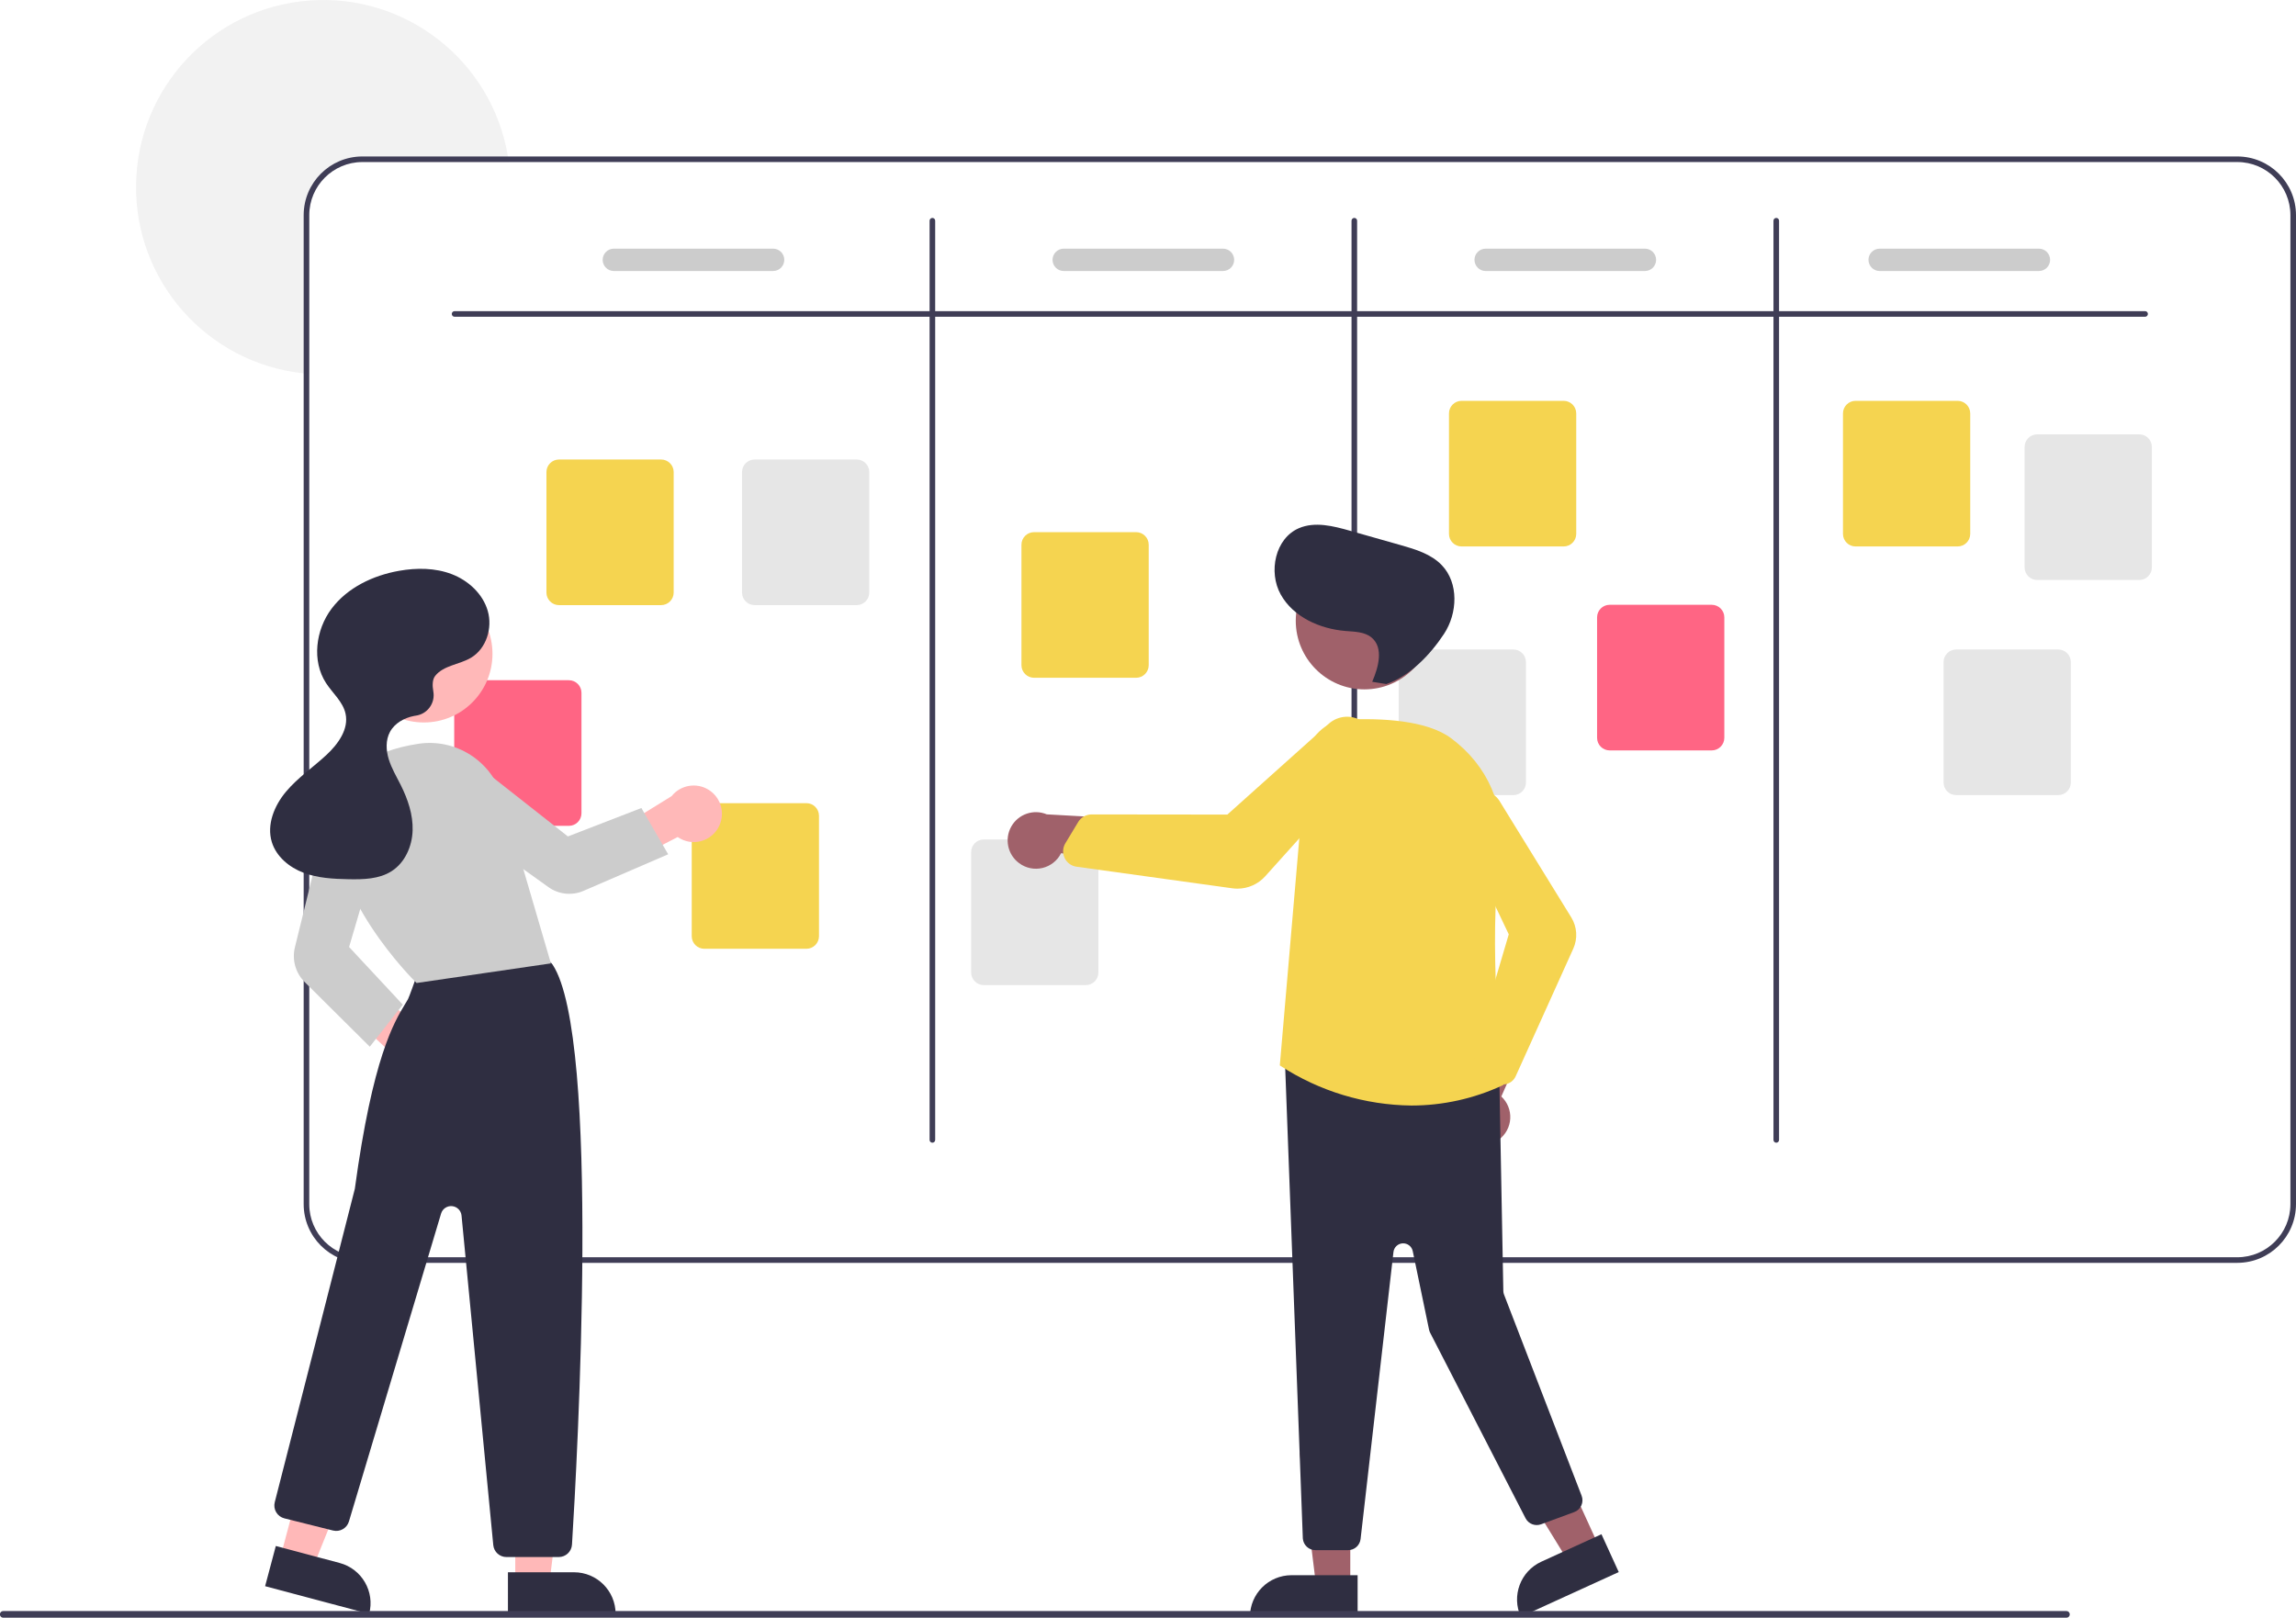
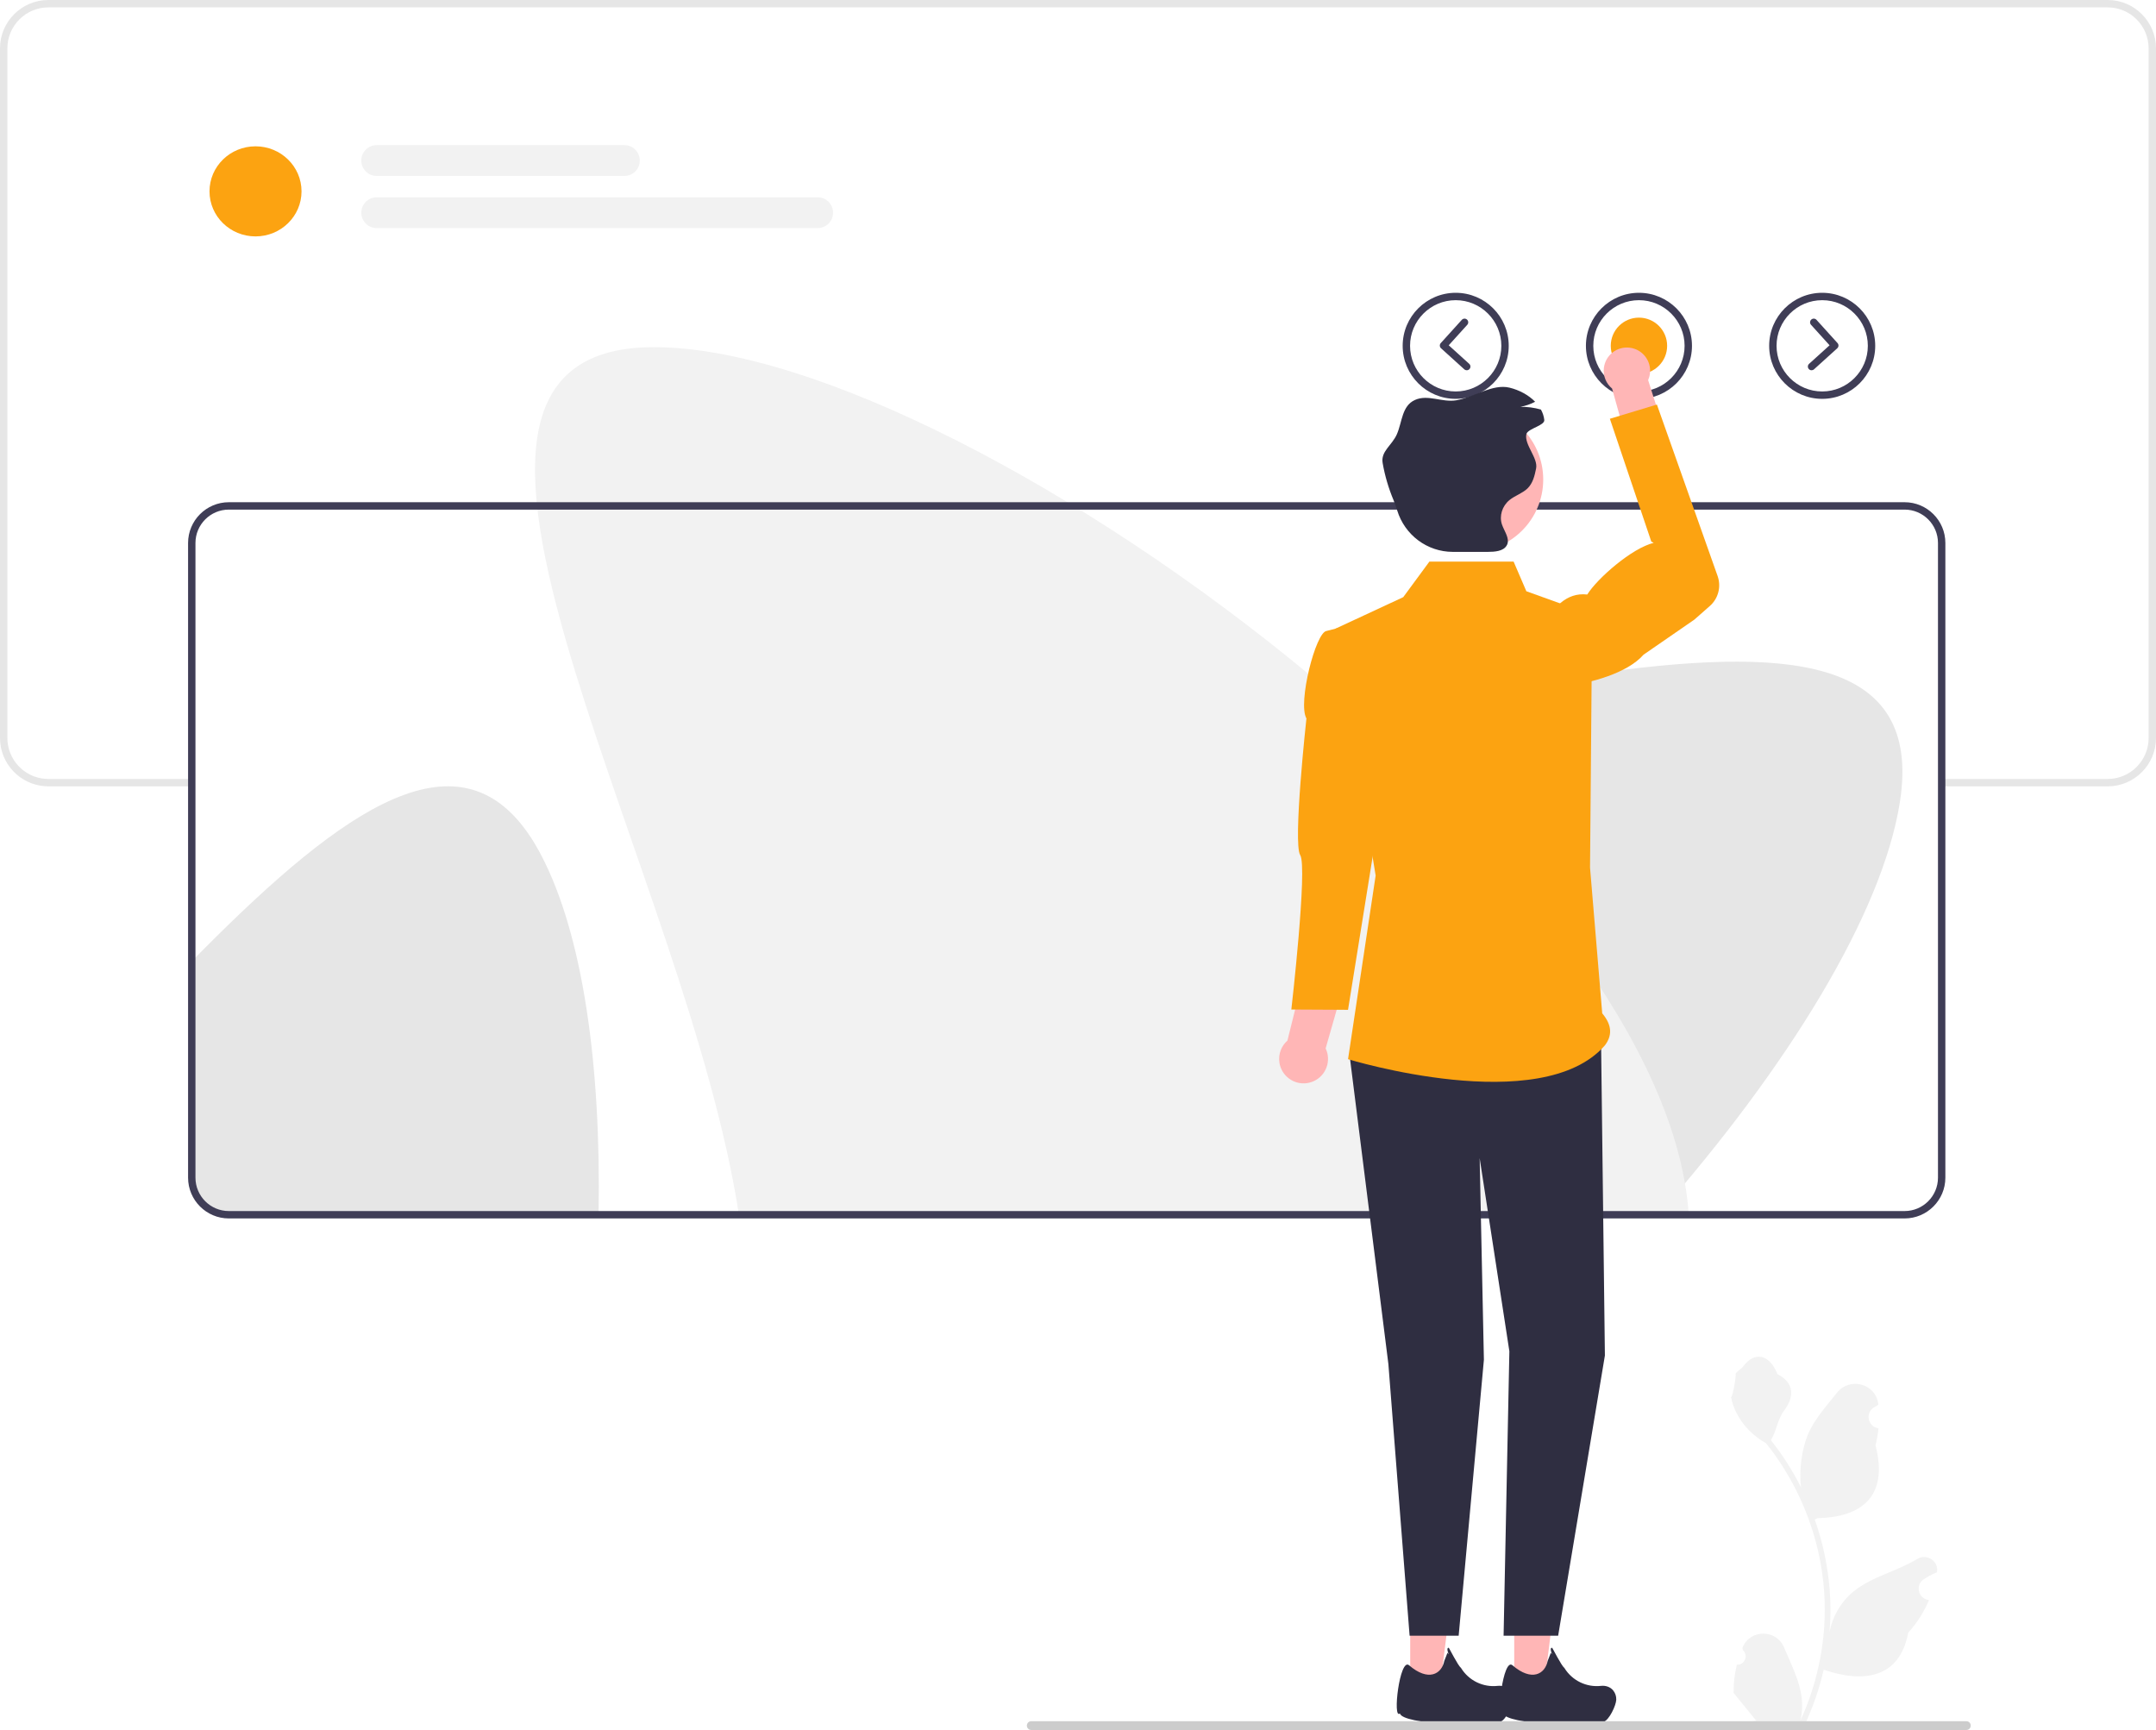
- <svg xmlns="http://www.w3.org/2000/svg" data-name="Layer 1" width="821.676" height="579.01" viewBox="0 0 821.676 579.01">
-   <path d="M371.238,218.495h-52.4a19.017,19.017,0,0,0-19,19v56.81c-.67-.04-1.34-.1-2-.18a66.999,66.999,0,1,1,73.1-77.63C371.048,217.155,371.148,217.825,371.238,218.495Z" transform="translate(-189.1619 -160.4952)" fill="#f2f2f2" />
-   <path d="M989.838,216.495h-671a21.023,21.023,0,0,0-21,21v354a21.023,21.023,0,0,0,21,21h671a21.023,21.023,0,0,0,21-21v-354A21.023,21.023,0,0,0,989.838,216.495Zm19,375a19.017,19.017,0,0,1-19,19h-671a19.017,19.017,0,0,1-19-19v-354a19.017,19.017,0,0,1,19-19h671a19.017,19.017,0,0,1,19,19Z" transform="translate(-189.1619 -160.4952)" fill="#3f3d56" />
-   <path d="M956.838,273.865h-605a1,1,0,0,1,0-2h605a1,1,0,0,1,0,2Z" transform="translate(-189.1619 -160.4952)" fill="#3f3d56" />
-   <path d="M522.838,569.495a1,1,0,0,1-1-1v-329a1,1,0,1,1,2,0v329A1,1,0,0,1,522.838,569.495Z" transform="translate(-189.1619 -160.4952)" fill="#3f3d56" />
-   <path d="M673.838,569.495a1,1,0,0,1-1-1v-329a1,1,0,1,1,2,0v329A1,1,0,0,1,673.838,569.495Z" transform="translate(-189.1619 -160.4952)" fill="#3f3d56" />
-   <path d="M824.838,569.495a1,1,0,0,1-1-1v-329a1,1,0,1,1,2,0v329A1,1,0,0,1,824.838,569.495Z" transform="translate(-189.1619 -160.4952)" fill="#3f3d56" />
-   <path d="M425.754,377.083h-36.54a4.505,4.505,0,0,1-4.5-4.5V329.463a4.505,4.505,0,0,1,4.5-4.5h36.54a4.505,4.505,0,0,1,4.5,4.5v43.12A4.505,4.505,0,0,1,425.754,377.083Z" transform="translate(-189.1619 -160.4952)" fill="#f5d450" />
-   <path d="M477.754,500.083h-36.54a4.505,4.505,0,0,1-4.5-4.5V452.463a4.505,4.505,0,0,1,4.5-4.5h36.54a4.505,4.505,0,0,1,4.5,4.5v43.12A4.505,4.505,0,0,1,477.754,500.083Z" transform="translate(-189.1619 -160.4952)" fill="#f5d450" />
-   <path d="M595.754,403.083h-36.54a4.505,4.505,0,0,1-4.5-4.5V355.463a4.505,4.505,0,0,1,4.5-4.5h36.54a4.505,4.505,0,0,1,4.5,4.5v43.12A4.505,4.505,0,0,1,595.754,403.083Z" transform="translate(-189.1619 -160.4952)" fill="#f5d450" />
-   <path d="M748.754,356.083h-36.54a4.505,4.505,0,0,1-4.5-4.5V308.463a4.505,4.505,0,0,1,4.5-4.5h36.54a4.505,4.505,0,0,1,4.5,4.5v43.12A4.505,4.505,0,0,1,748.754,356.083Z" transform="translate(-189.1619 -160.4952)" fill="#f5d450" />
-   <path d="M889.754,356.083h-36.54a4.505,4.505,0,0,1-4.5-4.5V308.463a4.505,4.505,0,0,1,4.5-4.5h36.54a4.505,4.505,0,0,1,4.5,4.5v43.12A4.505,4.505,0,0,1,889.754,356.083Z" transform="translate(-189.1619 -160.4952)" fill="#f5d450" />
-   <path d="M954.754,368.083h-36.54a4.505,4.505,0,0,1-4.5-4.5V320.463a4.505,4.505,0,0,1,4.5-4.5h36.54a4.505,4.505,0,0,1,4.5,4.5v43.12A4.505,4.505,0,0,1,954.754,368.083Z" transform="translate(-189.1619 -160.4952)" fill="#e6e6e6" />
-   <path d="M925.754,445.083h-36.54a4.505,4.505,0,0,1-4.5-4.5V397.463a4.505,4.505,0,0,1,4.5-4.5h36.54a4.505,4.505,0,0,1,4.5,4.5v43.12A4.505,4.505,0,0,1,925.754,445.083Z" transform="translate(-189.1619 -160.4952)" fill="#e6e6e6" />
-   <path d="M801.754,429.083h-36.54a4.505,4.505,0,0,1-4.5-4.5V381.463a4.505,4.505,0,0,1,4.5-4.5h36.54a4.505,4.505,0,0,1,4.5,4.5v43.12A4.505,4.505,0,0,1,801.754,429.083Z" transform="translate(-189.1619 -160.4952)" fill="#ff6584" />
-   <path d="M730.754,445.083h-36.54a4.505,4.505,0,0,1-4.5-4.5V397.463a4.505,4.505,0,0,1,4.5-4.5h36.54a4.505,4.505,0,0,1,4.5,4.5v43.12A4.505,4.505,0,0,1,730.754,445.083Z" transform="translate(-189.1619 -160.4952)" fill="#e6e6e6" />
-   <path d="M577.754,513.083h-36.54a4.505,4.505,0,0,1-4.5-4.5V465.463a4.505,4.505,0,0,1,4.5-4.5h36.54a4.505,4.505,0,0,1,4.5,4.5v43.12A4.505,4.505,0,0,1,577.754,513.083Z" transform="translate(-189.1619 -160.4952)" fill="#e6e6e6" />
-   <path d="M392.754,456.083h-36.54a4.505,4.505,0,0,1-4.5-4.5V408.463a4.505,4.505,0,0,1,4.5-4.5h36.54a4.505,4.505,0,0,1,4.5,4.5v43.12A4.505,4.505,0,0,1,392.754,456.083Z" transform="translate(-189.1619 -160.4952)" fill="#ff6584" />
-   <path d="M495.754,377.083h-36.54a4.505,4.505,0,0,1-4.5-4.5V329.463a4.505,4.505,0,0,1,4.5-4.5h36.54a4.505,4.505,0,0,1,4.5,4.5v43.12A4.505,4.505,0,0,1,495.754,377.083Z" transform="translate(-189.1619 -160.4952)" fill="#e6e6e6" />
-   <path d="M465.838,257.495h-57a4,4,0,0,1,0-8h57a4,4,0,0,1,0,8Z" transform="translate(-189.1619 -160.4952)" fill="#ccc" />
-   <path d="M626.838,257.495h-57a4,4,0,0,1,0-8h57a4,4,0,0,1,0,8Z" transform="translate(-189.1619 -160.4952)" fill="#ccc" />
-   <path d="M777.838,257.495h-57a4,4,0,0,1,0-8h57a4,4,0,0,1,0,8Z" transform="translate(-189.1619 -160.4952)" fill="#ccc" />
-   <path d="M918.838,257.495h-57a4,4,0,0,1,0-8h57a4,4,0,0,1,0,8Z" transform="translate(-189.1619 -160.4952)" fill="#ccc" />
-   <path d="M338.171,550.387A10.056,10.056,0,0,1,329.471,537.656L303.838,513.795l13.553-3.438,25.206,20.444a10.11,10.11,0,0,1-4.426,19.586Z" transform="translate(-189.1619 -160.4952)" fill="#ffb8b8" />
-   <polygon points="184.404 566.253 196.664 566.253 202.496 518.965 184.402 518.965 184.404 566.253" fill="#ffb8b8" />
-   <path d="M370.939,723.245h38.531a0,0,0,0,1,0,0v14.887a0,0,0,0,1,0,0H385.826a14.887,14.887,0,0,1-14.887-14.887v0A0,0,0,0,1,370.939,723.245Z" transform="translate(591.28 1300.863) rotate(179.9974)" fill="#2f2e41" />
-   <polygon points="100.345 557.401 112.193 560.555 129.994 516.359 112.509 511.705 100.345 557.401" fill="#ffb8b8" />
-   <path d="M285.307,718.541h38.531a0,0,0,0,1,0,0v14.887a0,0,0,0,1,0,0H300.194a14.887,14.887,0,0,1-14.887-14.887v0A0,0,0,0,1,285.307,718.541Z" transform="matrix(-0.96635, -0.25722, 0.25722, -0.96635, 222.9961, 1345.388)" fill="#2f2e41" />
-   <path d="M389.123,717.795H370.416a4.73,4.73,0,0,1-4.726-4.293L354.333,595.57a3.748,3.748,0,0,0-7.321-.715L314.039,705.055a4.742,4.742,0,0,1-5.7,3.246l-17.403-4.352a4.747,4.747,0,0,1-3.447-5.787c.284-1.11,28.411-111.028,28.656-112.158,6.373-46.968,13.997-59.554,18.093-66.314.339-.56.651-1.074.931-1.561.351-.608,2.512-6.645,3.884-10.564a4.79,4.79,0,0,1,2.435-2.978c17.211-8.802,37.347-2.709,43.109-.632a4.682,4.682,0,0,1,2.338,1.815c17.285,26.071,8.802,177.491,6.926,207.581A4.751,4.751,0,0,1,389.123,717.795Z" transform="translate(-189.1619 -160.4952)" fill="#2f2e41" />
-   <circle cx="151.684" cy="234.024" r="24.561" fill="#ffb8b8" />
-   <path d="M338.244,512.333l-.177-.171c-.331-.32-33.056-32.38-28.821-62.024,1.811-12.68,12.07-20.781,29.668-23.431a27.135,27.135,0,0,1,30,19.121l17.4,59.484Z" transform="translate(-189.1619 -160.4952)" fill="#ccc" />
-   <path d="M321.495,535.136l-23.318-23.171a13.137,13.137,0,0,1-3.48-12.392l11.289-45.919A10.354,10.354,0,0,1,319.165,446.254a10.411,10.411,0,0,1,6.809,12.794L314.09,499.444l19.218,20.637Z" transform="translate(-189.1619 -160.4952)" fill="#ccc" />
-   <path d="M446.566,456.058a10.056,10.056,0,0,1-14.884,4.029L400.553,476.221l1.376-13.706,27.597-17.079a10.11,10.11,0,0,1,17.04,10.621Z" transform="translate(-189.1619 -160.4952)" fill="#ffb8b8" />
-   <path d="M428.283,466.26l-30.346,13.114a12.809,12.809,0,0,1-12.477-1.338l-38.589-27.649A10.355,10.355,0,0,1,344.897,435.4a10.41,10.41,0,0,1,14.409-1.568l33.088,26.042,26.3-10.175Z" transform="translate(-189.1619 -160.4952)" fill="#ccc" />
-   <path d="M344.918,402.39c3.03-3.796,8.691-4.001,12.853-6.505,5.452-3.28,7.706-10.611,5.949-16.726s-6.938-10.881-12.878-13.16-12.549-2.307-18.816-1.206c-9.33,1.64-18.516,5.995-24.207,13.569s-7.139,18.666-1.981,26.612c2.37,3.652,6.029,6.667,6.975,10.917,1.242,5.58-2.671,10.961-6.864,14.846-4.777,4.426-10.257,8.133-14.442,13.123s-6.976,11.806-5.066,18.032c1.6,5.216,6.256,9.059,11.361,10.984s10.666,2.203,16.121,2.309c5.297.104,10.924-.025,15.386-2.881,4.777-3.058,7.328-8.858,7.516-14.527s-1.706-11.223-4.245-16.294c-1.513-3.023-3.273-5.953-4.278-9.18s-1.18-6.89.431-9.863c1.693-3.125,5.117-5.009,8.604-5.694.181-.036.373-.067.573-.096a7.398,7.398,0,0,0,6.333-8.628C343.847,405.808,343.881,403.689,344.918,402.39Z" transform="translate(-189.1619 -160.4952)" fill="#2f2e41" />
-   <polygon points="483.229 567.3 470.969 567.3 465.137 520.012 483.231 520.013 483.229 567.3" fill="#a0616a" />
-   <path d="M462.212,563.797h23.644a0,0,0,0,1,0,0v14.887a0,0,0,0,1,0,0H447.325a0,0,0,0,1,0,0v0A14.887,14.887,0,0,1,462.212,563.797Z" fill="#2f2e41" />
-   <polygon points="572.184 553.413 561.033 558.506 536.079 517.917 552.538 510.399 572.184 553.413" fill="#a0616a" />
-   <path d="M743.47,716.962h23.644a0,0,0,0,1,0,0v14.887a0,0,0,0,1,0,0H728.583a0,0,0,0,1,0,0v0A14.887,14.887,0,0,1,743.47,716.962Z" transform="translate(-422.5278 215.6884) rotate(-24.54855)" fill="#2f2e41" />
-   <path d="M725.643,568.352a10.056,10.056,0,0,0,.801-15.399l14.412-32.7-18.309,3.103-10.879,30.577a10.11,10.11,0,0,0,13.975,14.419Z" transform="translate(-189.1619 -160.4952)" fill="#a0616a" />
-   <path d="M671.609,715.327H659.897a4.517,4.517,0,0,1-4.488-4.174l-6.387-170.559a4.5,4.5,0,0,1,4.925-4.805l67.735,7.193a4.501,4.501,0,0,1,4.062,4.394l1.419,75.235a3.492,3.492,0,0,0,.234,1.193l27.785,72.053a4.499,4.499,0,0,1-2.643,5.841l-11.868,4.373a4.501,4.501,0,0,1-5.557-2.164l-34.133-66.369a4.475,4.475,0,0,1-.404-1.143l-5.831-28.094a3.5,3.5,0,0,0-6.904.312L676.08,711.338A4.499,4.499,0,0,1,671.609,715.327Z" transform="translate(-189.1619 -160.4952)" fill="#2f2e41" />
-   <circle cx="488.279" cy="222.178" r="24.561" fill="#a0616a" />
-   <path d="M694.285,556.19a87.664,87.664,0,0,1-46.873-14.198l-.239-.165.025-.29,9.395-109.416a15.421,15.421,0,0,1,14.599-14.062c12.176-.56,28.531.146,37.286,6.667,13.231,9.854,19.608,24.694,17.496,40.712-4.38,33.219.582,78.029,1.162,83.029l.042.36-.33.151A77.266,77.266,0,0,1,694.285,556.19Z" transform="translate(-189.1619 -160.4952)" fill="#f5d450" />
-   <path d="M727.022,548.653a5.007,5.007,0,0,1-3.681-1.622l-5.373-5.861a5.026,5.026,0,0,1-1.109-4.795l12.251-41.464-18.64-39.144a8.832,8.832,0,0,1-.604-5.879,8.809,8.809,0,0,1,16.313-2.084l25.295,41.042a11.951,11.951,0,0,1,.72,11.198l-20.61,45.665a4.988,4.988,0,0,1-3.766,2.88A5.054,5.054,0,0,1,727.022,548.653Z" transform="translate(-189.1619 -160.4952)" fill="#f5d450" />
-   <path d="M553.9,469.448a10.056,10.056,0,0,0,14.999-3.578l35.438,4.596L596.192,453.778l-32.404-1.806a10.11,10.11,0,0,0-9.888,17.476Z" transform="translate(-189.1619 -160.4952)" fill="#a0616a" />
-   <path d="M632.011,478.562a13.425,13.425,0,0,1-1.845-.127l-55.751-7.732a5.541,5.541,0,0,1-4.251-3.111,5.657,5.657,0,0,1-.318-.829h-0a5.564,5.564,0,0,1,.575-4.432l4.614-7.649a5.584,5.584,0,0,1,4.756-2.686h.008l48.596.056,36.294-32.517a9.868,9.868,0,0,1,6.107-2.5,9.835,9.835,0,0,1,7.373,16.815L641.953,474.128A13.364,13.364,0,0,1,632.011,478.562Z" transform="translate(-189.1619 -160.4952)" fill="#f5d450" />
-   <path d="M680.234,404.523c2.244-5.195,4.144-12.113-.161-15.785-2.497-2.13-6.094-2.135-9.365-2.4-9.217-.747-18.706-4.988-23.211-13.064s-1.989-20.084,6.51-23.728c5.729-2.456,12.297-.783,18.294.918l18.006,5.106c5.35,1.517,10.967,3.19,14.819,7.201,6.143,6.397,5.684,17.212.805,24.618s-12.226,15.131-20.638,17.943Z" transform="translate(-189.1619 -160.4952)" fill="#2f2e41" />
-   <path d="M928.647,739.505h-738.294a1.191,1.191,0,1,1,0-2.381h738.294a1.191,1.191,0,1,1,0,2.381Z" transform="translate(-189.1619 -160.4952)" fill="#3f3d56" />
+ <svg xmlns="http://www.w3.org/2000/svg" width="584" height="468.599" viewBox="0 0 584 468.599">
+   <path d="M470.47,450.912c2.066,.129,3.208-2.437,1.645-3.933l-.155-.618c.02-.05,.041-.099,.062-.148,2.089-4.982,9.17-4.947,11.241,.042,1.839,4.428,4.179,8.864,4.756,13.546,.258,2.067,.142,4.172-.316,6.2,4.308-9.411,6.575-19.687,6.575-30.021,0-2.597-.142-5.193-.433-7.783-.239-2.119-.568-4.224-.995-6.31-2.306-11.277-7.299-22.018-14.5-30.99-3.462-1.892-6.349-4.851-8.093-8.397-.626-1.279-1.117-2.655-1.35-4.056,.394,.052,1.486-5.949,1.188-6.317,.549-.833,1.532-1.247,2.131-2.06,2.982-4.043,7.091-3.337,9.236,2.157,4.582,2.313,4.627,6.148,1.815,9.837-1.789,2.347-2.035,5.522-3.604,8.035,.162,.207,.329,.407,.491,.614,2.961,3.798,5.522,7.88,7.681,12.169-.61-4.766,.291-10.508,1.826-14.21,1.748-4.217,5.025-7.769,7.91-11.415,3.466-4.379,10.573-2.468,11.184,3.083,.006,.054,.012,.107,.017,.161-.429,.242-.848,.499-1.259,.77-2.339,1.547-1.531,5.174,1.241,5.602l.063,.01c-.155,1.544-.42,3.074-.807,4.579,3.702,14.316-4.29,19.53-15.701,19.764-.252,.129-.497,.258-.749,.381,1.156,3.255,2.08,6.594,2.764,9.979,.614,2.99,1.04,6.013,1.279,9.049,.297,3.83,.271,7.68-.052,11.503l.019-.136c.82-4.211,3.107-8.145,6.427-10.87,4.946-4.063,11.933-5.559,17.268-8.824,2.568-1.572,5.859,.459,5.411,3.437l-.022,.143c-.794,.323-1.569,.698-2.319,1.117-.429,.242-.848,.499-1.259,.77-2.339,1.547-1.531,5.174,1.241,5.602l.063,.01c.045,.006,.084,.013,.129,.019-1.363,3.236-3.262,6.239-5.639,8.829-2.315,12.497-12.256,13.683-22.89,10.044h-.006c-1.163,5.064-2.861,10.011-5.044,14.726h-18.02c-.065-.2-.123-.407-.181-.607,1.666,.103,3.346,.006,4.986-.297-1.337-1.641-2.674-3.294-4.011-4.935-.032-.032-.058-.065-.084-.097-.678-.84-1.363-1.673-2.041-2.512l-0-.001c-.042-2.578,.267-5.147,.879-7.64l.001-0Z" fill="#f2f2f2" />
+   <path d="M514.615,217.335c-4.78,30.22-30.36,71.7-65.52,111.7h-190.07l19.87-125.64c46.36,.2,104.76-14.07,151.92-20.78,51.9-7.37,90.17-5.59,83.8,34.72Z" fill="#e6e6e6" />
+   <path d="M162.135,329.035H61.985c-5.54,0-10.04-4.5-10.04-10.04v-58.62c2.23-2.28,4.46-4.51,6.66-6.69,37.29-36.84,69.08-58.22,87.99-22.05,11.32,21.66,16.26,57,15.54,97.4Z" fill="#e6e6e6" />
+   <path d="M570.91,0H13.1C5.88,0,0,5.87,0,13.09V199.9c0,6.92,5.41,12.62,12.22,13.06,.29,.03,.58,.04,.88,.04H52.22v-2H13.1c-.3,0-.59-.01-.88-.04-5.71-.45-10.22-5.24-10.22-11.06V13.09C2,6.97,6.98,2,13.1,2H570.91c6.12,0,11.09,4.97,11.09,11.09V199.9c0,6.12-4.97,11.1-11.09,11.1h-44.69v2h44.69c7.22,0,13.09-5.88,13.09-13.1V13.09c0-7.22-5.87-13.09-13.09-13.09Z" fill="#e6e6e6" />
+   <g>
+     <ellipse cx="69.212" cy="51.833" rx="12.463" ry="12.201" fill="#fca311" />
+     <path d="M169.125,47.659H102.04c-2.301,0-4.174-1.872-4.174-4.174s1.872-4.174,4.174-4.174h67.085c2.301,0,4.174,1.872,4.174,4.174s-1.872,4.174-4.174,4.174Z" fill="#f2f2f2" />
+     <path d="M221.478,61.786H102.04c-2.301,0-4.174-1.872-4.174-4.174s1.872-4.174,4.174-4.174h119.438c2.301,0,4.174,1.872,4.174,4.174s-1.872,4.174-4.174,4.174Z" fill="#f2f2f2" />
+   </g>
+   <path d="M394.309,108.035c-7.92,0-14.364-6.443-14.364-14.364,0-7.92,6.443-14.363,14.364-14.363,7.92,0,14.363,6.443,14.363,14.363,0,7.92-6.443,14.364-14.363,14.364Zm0-26.727c-6.817,0-12.364,5.546-12.364,12.363,0,6.817,5.546,12.364,12.364,12.364,6.817,0,12.363-5.546,12.363-12.364,0-6.817-5.546-12.363-12.363-12.363Z" fill="#3f3d56" />
+   <path d="M443.945,108.035c-7.92,0-14.364-6.443-14.364-14.364,0-7.92,6.443-14.363,14.364-14.363s14.364,6.443,14.364,14.363c0,7.92-6.443,14.364-14.364,14.364Zm0-26.727c-6.817,0-12.364,5.546-12.364,12.363,0,6.817,5.546,12.364,12.364,12.364s12.364-5.546,12.364-12.364c0-6.817-5.546-12.363-12.364-12.363Z" fill="#3f3d56" />
+   <circle cx="443.945" cy="93.672" r="7.636" fill="#fca311" />
+   <path d="M493.581,108.035c-7.92,0-14.363-6.443-14.363-14.364,0-7.92,6.443-14.363,14.363-14.363,7.92,0,14.364,6.443,14.364,14.363,0,7.92-6.443,14.364-14.364,14.364Zm0-26.727c-6.817,0-12.363,5.546-12.363,12.363,0,6.817,5.546,12.364,12.363,12.364,6.817,0,12.364-5.546,12.364-12.364,0-6.817-5.546-12.363-12.364-12.363Z" fill="#3f3d56" />
+   <path d="M457.425,329.035H200.151c-7.042-45.816-30.264-101.275-44.257-146.808-15.392-50.106-19.613-88.192,21.203-88.192,43.622,0,116.437,38.178,176.942,88.192,55.382,45.763,100.456,101.435,103.385,146.808Z" fill="#f2f2f2" />
+   <path d="M515.905,330.035H61.985c-6.087,0-11.04-4.952-11.04-11.04V147.075c0-6.087,4.953-11.04,11.04-11.04h453.92c6.087,0,11.04,4.953,11.04,11.04v171.92c0,6.088-4.953,11.04-11.04,11.04ZM61.985,138.035c-4.985,0-9.04,4.055-9.04,9.04v171.92c0,4.984,4.055,9.04,9.04,9.04h453.92c4.985,0,9.04-4.056,9.04-9.04V147.075c0-4.985-4.055-9.04-9.04-9.04H61.985Z" fill="#3f3d56" />
+   <g>
+     <polygon points="410.163 459.328 417.956 459.327 421.664 429.266 410.161 429.267 410.163 459.328" fill="#ffb6b6" />
+     <polygon points="381.989 459.328 389.782 459.327 393.49 429.266 381.987 429.267 381.989 459.328" fill="#ffb6b6" />
+     <polygon points="365.516 285.447 376.073 369.468 381.822 443.066 395.11 443.066 401.947 368.318 400.797 313.694 408.847 366.018 407.28 443.066 422.058 443.066 434.721 367.168 433.662 280.238 365.516 285.447" fill="#2f2e41" />
+     <path d="M409.997,152.124h-22.818l-7.081,9.627-18.4,8.557,10.925,66.852-7.475,49.738s52.324,16.044,69.573-3.744c1.891-2.497,2.107-5.304-.725-8.674l-3.3-39.459,.575-68.456-17.825-6.418-3.45-8.022Z" fill="#fca311" />
+     <g>
+       <path d="M348.727,281.867l4.761-19.196,11.345,1.19-5.756,20.116c.275,.577,.472,1.203,.572,1.867,.544,3.615-1.947,6.987-5.562,7.531-3.615,.544-6.987-1.947-7.531-5.562-.347-2.306,.544-4.509,2.17-5.946Z" fill="#ffb6b6" />
+       <path d="M367.778,168.735l-8.437,2.166c-2.926,.25-7.872,19.528-5.465,23.705,0,0-3.715,33.837-1.682,37.025,2.033,3.187-2.406,41.815-2.406,41.815l15.354,.081,11.942-74.242-10.681-22.107c-.121-3.729,5.092-8.76,1.374-8.441Z" fill="#fca311" />
+     </g>
+     <g>
+       <path d="M436.666,105.245l5.046,18.085,10.734-1.441-6.015-18.931c.245-.555,.415-1.154,.492-1.788,.416-3.446-2.039-6.577-5.485-6.993-3.446-.416-6.577,2.039-6.993,5.485-.266,2.198,.64,4.264,2.223,5.583Z" fill="#ffb6b6" />
+       <path d="M414.247,179.587h0c1.139,4.341,5.381,7.12,9.811,6.407,6.941-1.118,16.621-3.544,21.145-8.667l13.751-9.491,4.189-3.687c2.296-2.021,3.132-5.236,2.111-8.12l-16.447-46.448-12.739,3.85,11.227,33.277,.65,.327c-5.936,1.435-15.322,9.685-18,14-5.665-.655-9.397,3.569-12.507,9.363-2.83,2.132-4.09,5.762-3.191,9.189Z" fill="#fca311" />
+     </g>
+     <circle cx="398.452" cy="129.889" r="19.563" fill="#ffb6b6" />
+     <path d="M413.445,117.625c-.59,2.84,3.23,6.45,2.64,9.28-.39,1.92-.85,3.94-2.31,5.38-1.36,1.33-3.39,1.94-4.88,3.15-2.01,1.63-2.84,4.33-2.05,6.65,.53,1.53,1.69,3.14,1.59,4.62-.02,.37-.12,.74-.34,1.09-.9,1.51-3.18,1.69-5.08,1.69h-9.51c-6.94-.01-13-4.58-15.04-11.22-.31-.99-.63-1.92-.97-2.73-1.37-3.26-2.37-6.65-2.97-10.09-.57-3.21,2.52-4.79,3.85-7.82,1.45-3.33,1.33-7.68,4.88-9.28,3.55-1.61,7.31,.73,11.22,.08l.15-.03c4.67-.84,9.7-4.5,14.27-3.39,2.63,.64,5.15,1.99,6.93,3.82-1.26,.66-2.61,1.12-4,1.37,1.87-.03,3.76,.22,5.57,.74,.48,.87,.8,1.82,.91,2.81,.17,1.48-4.12,2.27-4.79,3.67-.03,.07-.06,.14-.07,.21Z" fill="#2f2e41" />
+   </g>
+   <path d="M490.702,100.292c-.272,0-.544-.111-.741-.329-.371-.41-.34-1.042,.07-1.413l5.549-5.024-5.023-5.549c-.371-.409-.339-1.042,.07-1.412s1.042-.339,1.412,.07l5.694,6.29c.371,.409,.34,1.042-.07,1.412l-6.29,5.695c-.191,.173-.432,.259-.671,.259Z" fill="#3f3d56" />
+   <path d="M397.298,100.292c-.239,0-.479-.085-.671-.259l-6.29-5.695c-.41-.371-.441-1.003-.07-1.412l5.694-6.29c.37-.41,1.003-.441,1.412-.07s.441,1.003,.07,1.412l-5.023,5.549,5.549,5.024c.41,.371,.441,1.003,.07,1.413-.197,.218-.469,.329-.741,.329Z" fill="#3f3d56" />
+   <path d="M437.799,460.415h0c-.074,1.586-1.927,5.526-3.447,5.982-4.57,1.37-26.338,.77-27.171-2.283-2.044,1.888-.045-15.239,2.498-13.045,5.201,4.488,8.831,2.426,9.548-1.207l.863-2.195,.169,.247c.525,.769-.78-1.541,.149-1.596,.107-.006,2.529,4.883,3.312,5.432l.062,.1c2.094,3.375,5.944,5.243,9.891,4.8h0c1.223-.137,2.494,.265,3.277,1.215,.571,.693,.893,1.59,.849,2.549Z" fill="#2f2e41" />
+   <path d="M409.799,460.415h0c-.074,1.586-1.927,5.526-3.447,5.982-4.57,1.37-26.338,.77-27.171-2.283-2.044,1.888-.045-15.239,2.498-13.045,5.201,4.488,8.831,2.426,9.548-1.207l.863-2.195,.169,.247c.525,.769-.78-1.541,.149-1.596,.107-.006,2.529,4.883,3.312,5.432l.062,.1c2.094,3.375,5.944,5.243,9.891,4.8h0c1.223-.137,2.494,.265,3.277,1.215,.571,.693,.893,1.59,.849,2.549Z" fill="#2f2e41" />
+   <path d="M278.149,467.409c0,.66,.53,1.19,1.19,1.19h253.29c.66,0,1.19-.53,1.19-1.19,0-.66-.53-1.19-1.19-1.19h-253.29c-.66,0-1.19,.53-1.19,1.19Z" fill="#ccc" />
</svg>
